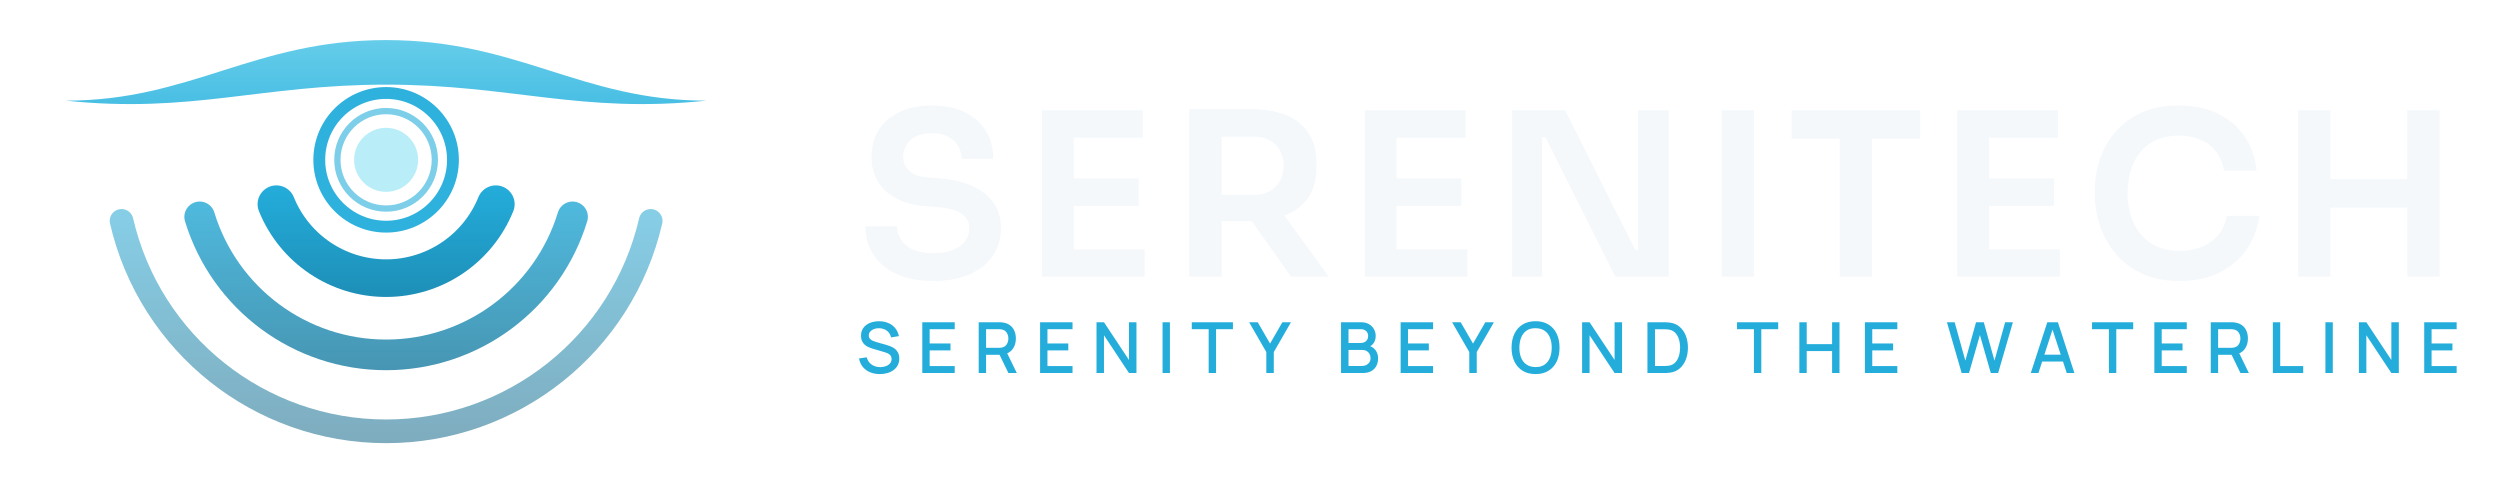
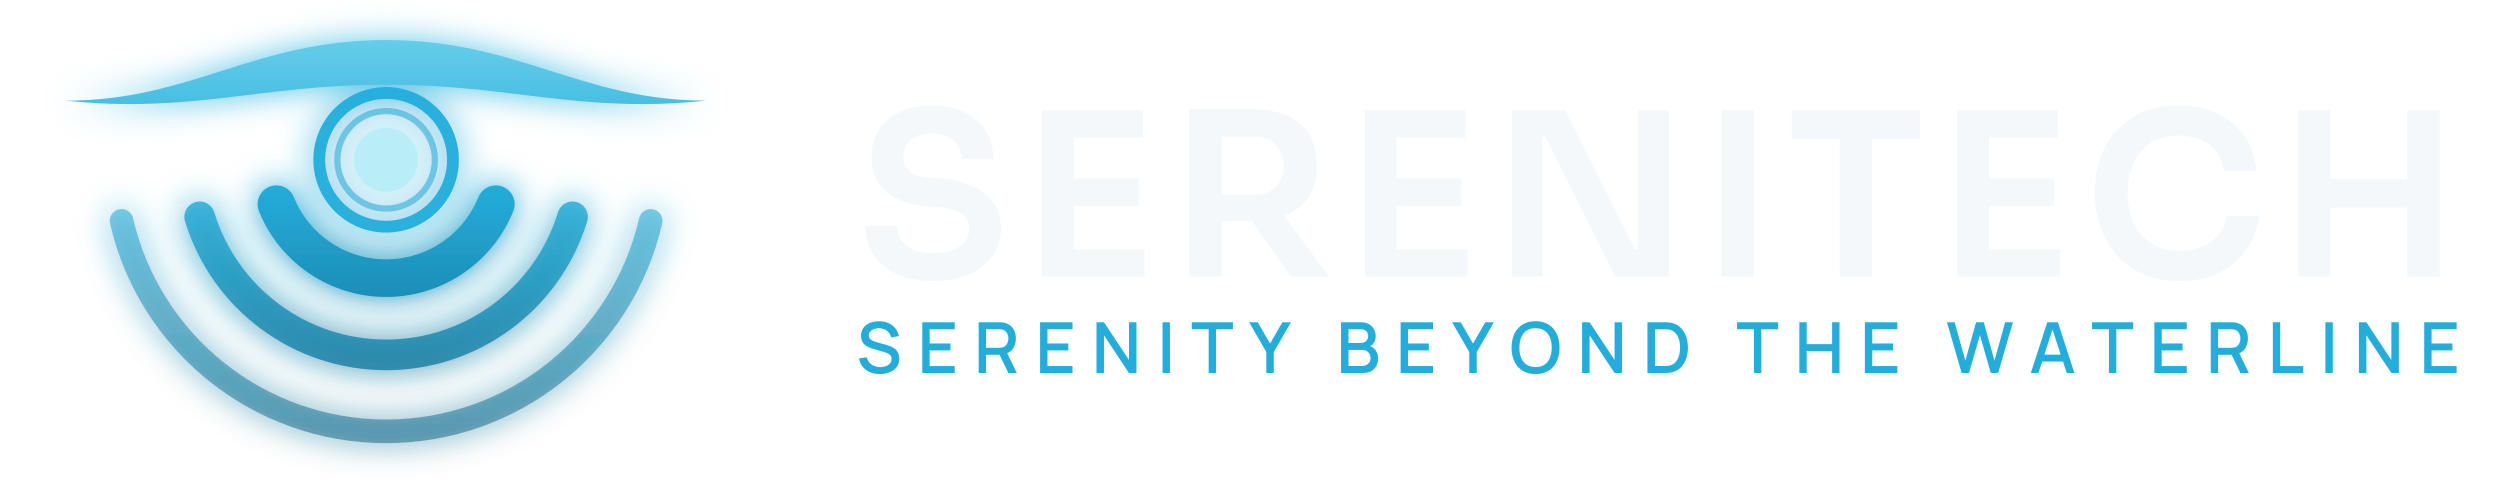
<svg xmlns="http://www.w3.org/2000/svg" viewBox="0 0 658 127" width="658" height="127">
  <defs>
-     <linearGradient id="h-on-dark-g" gradientUnits="userSpaceOnUse" x1="0" y1="22" x2="0" y2="92">
+     <linearGradient id="h-on-dark-glow-g" gradientUnits="userSpaceOnUse" x1="0" y1="22" x2="0" y2="92">
      <stop offset="0" stop-color="#88DDF2" />
      <stop offset="0.45" stop-color="#24ADDB" />
      <stop offset="1" stop-color="#136586" />
    </linearGradient>
+     <filter id="h-on-dark-glow-glow" x="-30%" y="-30%" width="160%" height="160%">
+       <feGaussianBlur stdDeviation="2.4" result="b" />
+       <feMerge>
+         <feMergeNode in="b" />
+         <feMergeNode in="SourceGraphic" />
+       </feMerge>
+     </filter>
  </defs>
  <g transform="translate(10.0,-49.558) scale(1.8325)">
-     <path d="M4,41.5 C22,41.5 31,32.8 50,32.8 C69,32.8 78,41.5 96,41.5 C78,43.4 68,39.2 50,39.2 C32,39.2 22,43.4 4,41.5 Z" fill="url(#h-on-dark-g)" />
-     <path d="M65.76,56.37 A17,17 0 0 1 34.24,56.37" fill="none" stroke="url(#h-on-dark-g)" stroke-width="5.4" stroke-linecap="round" opacity="1.0" />
-     <path d="M76.78,58.19 A28,28 0 0 1 23.22,58.19" fill="none" stroke="url(#h-on-dark-g)" stroke-width="4.4" stroke-linecap="round" opacity="0.8" />
-     <path d="M88.00,58.77 A39,39 0 0 1 12.00,58.77" fill="none" stroke="url(#h-on-dark-g)" stroke-width="3.4" stroke-linecap="round" opacity="0.55" />
-     <circle cx="50.0" cy="50.0" r="9.6" fill="none" stroke="#24ADDB" stroke-width="1.7" opacity="0.95" />
-     <circle cx="50.0" cy="50.0" r="7.0" fill="none" stroke="#24ADDB" stroke-width="0.9" opacity="0.6" />
-     <circle cx="50.0" cy="50.0" r="4.6" fill="#B9EEF9" />
+     <g filter="url(#h-on-dark-glow-glow)">
+       <path d="M4,41.5 C22,41.5 31,32.8 50,32.8 C69,32.8 78,41.5 96,41.5 C78,43.4 68,39.2 50,39.2 C32,39.2 22,43.4 4,41.5 Z" fill="url(#h-on-dark-glow-g)" />
+       <path d="M65.76,56.37 A17,17 0 0 1 34.24,56.37" fill="none" stroke="url(#h-on-dark-glow-g)" stroke-width="5.4" stroke-linecap="round" opacity="1.0" />
+       <path d="M76.78,58.19 A28,28 0 0 1 23.22,58.19" fill="none" stroke="url(#h-on-dark-glow-g)" stroke-width="4.4" stroke-linecap="round" opacity="0.8" />
+       <path d="M88.00,58.77 A39,39 0 0 1 12.00,58.77" fill="none" stroke="url(#h-on-dark-glow-g)" stroke-width="3.4" stroke-linecap="round" opacity="0.55" />
+       <circle cx="50.0" cy="50.0" r="9.6" fill="none" stroke="#24ADDB" stroke-width="1.7" opacity="0.95" />
+       <circle cx="50.0" cy="50.0" r="7.0" fill="none" stroke="#24ADDB" stroke-width="0.9" opacity="0.6" />
+       <circle cx="50.0" cy="50.0" r="4.6" fill="#B9EEF9" />
+     </g>
  </g>
  <path transform="translate(225.42,72.82)" d="M20.34 1.14Q14.52 1.14 10.53 -0.72Q6.54 -2.58 4.44 -5.85Q2.34 -9.12 2.34 -13.26H10.68Q10.68 -11.52 11.64 -9.87Q12.6 -8.22 14.73 -7.2Q16.86 -6.18 20.34 -6.18Q23.46 -6.18 25.56 -7.08Q27.66 -7.98 28.68 -9.45Q29.7 -10.92 29.7 -12.78Q29.7 -15.12 27.72 -16.53Q25.74 -17.94 21.6 -18.3L17.76 -18.6Q11.46 -19.14 7.71 -22.53Q3.96 -25.92 3.96 -31.5Q3.96 -35.7 5.94 -38.73Q7.92 -41.76 11.49 -43.41Q15.06 -45.06 19.86 -45.06Q24.84 -45.06 28.44 -43.32Q32.04 -41.58 34.02 -38.43Q36.0 -35.28 36.0 -31.02H27.66Q27.66 -32.82 26.79 -34.35Q25.92 -35.88 24.21 -36.81Q22.5 -37.74 19.86 -37.74Q17.34 -37.74 15.66 -36.9Q13.98 -36.06 13.14 -34.62Q12.3 -33.18 12.3 -31.5Q12.3 -29.46 13.8 -27.93Q15.3 -26.4 18.54 -26.16L22.38 -25.8Q27.06 -25.44 30.6 -23.82Q34.14 -22.2 36.09 -19.44Q38.04 -16.68 38.04 -12.78Q38.04 -8.64 35.88 -5.49Q33.72 -2.34 29.73 -0.6Q25.74 1.14 20.34 1.14Z M48.84 0.0V-43.8H57.18V0.0ZM55.98 0.0V-7.2H75.84V0.0ZM55.98 -18.66V-25.86H74.28V-18.66ZM55.98 -36.6V-43.8H75.36V-36.6Z M87.6 0.0V-44.1H96.12V0.0ZM114.36 0.0 100.92 -19.08H110.46L124.32 0.0ZM93.6 -14.64V-21.54H104.76Q107.1 -21.54 108.81 -22.5Q110.52 -23.46 111.48 -25.2Q112.44 -26.94 112.44 -29.16Q112.44 -31.44 111.48 -33.18Q110.52 -34.92 108.81 -35.88Q107.1 -36.84 104.76 -36.84H93.6V-44.1H103.86Q109.14 -44.1 113.01 -42.54Q116.88 -40.98 118.98 -37.8Q121.08 -34.62 121.08 -29.82V-28.86Q121.08 -24.0 118.95 -20.88Q116.82 -17.76 112.98 -16.2Q109.14 -14.64 103.86 -14.64Z M133.8 0.0V-43.8H142.14V0.0ZM140.94 0.0V-7.2H160.8V0.0ZM140.94 -18.66V-25.86H159.24V-18.66ZM140.94 -36.6V-43.8H160.32V-36.6Z M172.56 0.0V-43.8H186.54L204.96 -7.08H206.94L205.74 -6.0V-43.8H213.78V0.0H199.74L181.32 -36.72H179.28L180.48 -37.8V0.0Z M227.7 0.0V-43.8H236.22V0.0Z M258.78 0.0V-37.5H267.3V0.0ZM246.12 -36.3V-43.8H279.96V-36.3Z M289.74 0.0V-43.8H298.08V0.0ZM296.88 0.0V-7.2H316.74V0.0ZM296.88 -18.66V-25.86H315.18V-18.66ZM296.88 -36.6V-43.8H316.26V-36.6Z M348.24 1.14Q342.3 1.14 338.04 -0.96Q333.78 -3.06 331.11 -6.42Q328.44 -9.78 327.18 -13.74Q325.92 -17.7 325.92 -21.36V-22.68Q325.92 -26.76 327.21 -30.72Q328.5 -34.68 331.2 -37.92Q333.9 -41.16 338.07 -43.11Q342.24 -45.06 347.94 -45.06Q353.88 -45.06 358.29 -42.93Q362.7 -40.8 365.34 -36.93Q367.98 -33.06 368.52 -27.9H359.94Q359.46 -30.9 357.81 -32.97Q356.16 -35.04 353.64 -36.09Q351.12 -37.14 347.94 -37.14Q344.7 -37.14 342.18 -36.03Q339.66 -34.92 337.98 -32.88Q336.3 -30.84 335.43 -28.08Q334.56 -25.32 334.56 -21.96Q334.56 -18.72 335.43 -15.96Q336.3 -13.2 338.04 -11.13Q339.78 -9.06 342.33 -7.92Q344.88 -6.78 348.24 -6.78Q353.16 -6.78 356.55 -9.21Q359.94 -11.64 360.66 -16.02H369.24Q368.64 -11.34 366.06 -7.44Q363.48 -3.54 358.98 -1.2Q354.48 1.14 348.24 1.14Z M408.18 0.0V-43.8H416.7V0.0ZM379.44 0.0V-43.8H387.96V0.0ZM386.4 -18.18V-25.68H409.74V-18.18Z" fill="#F4F8FB" />
  <path transform="translate(225.42,98.18)" d="M6.144 0.278Q4.705 0.278 3.55 -0.218Q2.394 -0.715 1.647 -1.638Q0.9 -2.561 0.677 -3.833L2.701 -4.139Q3.007 -2.914 3.981 -2.232Q4.956 -1.55 6.255 -1.55Q7.062 -1.55 7.74 -1.805Q8.417 -2.06 8.83 -2.538Q9.243 -3.016 9.243 -3.684Q9.243 -4.046 9.118 -4.325Q8.993 -4.603 8.775 -4.812Q8.557 -5.021 8.246 -5.174Q7.935 -5.327 7.564 -5.438L4.139 -6.45Q3.638 -6.598 3.118 -6.835Q2.599 -7.072 2.167 -7.457Q1.735 -7.842 1.466 -8.413Q1.197 -8.983 1.197 -9.8Q1.197 -11.034 1.833 -11.893Q2.469 -12.751 3.554 -13.192Q4.64 -13.633 5.986 -13.633Q7.341 -13.614 8.413 -13.15Q9.485 -12.686 10.195 -11.819Q10.904 -10.951 11.174 -9.717L9.095 -9.364Q8.956 -10.116 8.501 -10.659Q8.046 -11.201 7.387 -11.494Q6.728 -11.786 5.958 -11.795Q5.216 -11.814 4.598 -11.573Q3.981 -11.331 3.615 -10.895Q3.248 -10.459 3.248 -9.893Q3.248 -9.336 3.573 -8.993Q3.898 -8.649 4.376 -8.45Q4.854 -8.25 5.327 -8.12L7.796 -7.424Q8.26 -7.294 8.849 -7.076Q9.438 -6.858 9.99 -6.468Q10.543 -6.079 10.904 -5.434Q11.266 -4.789 11.266 -3.814Q11.266 -2.803 10.858 -2.037Q10.45 -1.271 9.74 -0.756Q9.03 -0.241 8.102 0.019Q7.174 0.278 6.144 0.278Z M17.326 0.0V-13.364H25.864V-11.536H19.266V-7.786H24.751V-5.958H19.266V-1.828H25.864V0.0Z M32.175 0.0V-13.364H37.576Q37.771 -13.364 38.059 -13.35Q38.347 -13.336 38.606 -13.29Q39.72 -13.113 40.467 -12.529Q41.214 -11.944 41.585 -11.053Q41.957 -10.162 41.957 -9.086Q41.957 -7.489 41.14 -6.334Q40.323 -5.178 38.69 -4.891L37.901 -4.798H34.115V0.0ZM39.989 0.0 37.354 -5.438 39.312 -5.939 42.207 0.0ZM34.115 -6.635H37.502Q37.688 -6.635 37.915 -6.654Q38.142 -6.673 38.347 -6.719Q38.941 -6.858 39.302 -7.234Q39.664 -7.61 39.822 -8.102Q39.98 -8.594 39.98 -9.086Q39.98 -9.577 39.822 -10.065Q39.664 -10.552 39.302 -10.928Q38.941 -11.304 38.347 -11.443Q38.142 -11.498 37.915 -11.517Q37.688 -11.536 37.502 -11.536H34.115Z M48.332 0.0V-13.364H56.87V-11.536H50.272V-7.786H55.757V-5.958H50.272V-1.828H56.87V0.0Z M63.181 0.0V-13.364H65.148L71.728 -3.434V-13.364H73.696V0.0H71.728L65.148 -9.939V0.0Z M80.563 0.0V-13.364H82.503V0.0Z M92.702 0.0V-11.536H88.257V-13.364H99.087V-11.536H94.641V0.0Z M107.875 0.0V-5.522L103.356 -13.364H105.62L108.859 -7.749L112.098 -13.364H114.362L109.843 -5.522V0.0Z M127.54 0.0V-13.364H132.793Q134.065 -13.364 134.928 -12.844Q135.791 -12.324 136.227 -11.503Q136.663 -10.682 136.663 -9.772Q136.663 -8.668 136.12 -7.879Q135.577 -7.09 134.658 -6.803L134.64 -7.257Q135.921 -6.942 136.607 -6.028Q137.294 -5.113 137.294 -3.898Q137.294 -2.719 136.825 -1.847Q136.357 -0.974 135.461 -0.487Q134.566 0.0 133.294 0.0ZM129.508 -1.847H132.997Q133.656 -1.847 134.181 -2.097Q134.705 -2.348 135.006 -2.817Q135.308 -3.285 135.308 -3.935Q135.308 -4.538 135.044 -5.025Q134.779 -5.513 134.283 -5.796Q133.786 -6.079 133.118 -6.079H129.508ZM129.508 -7.907H132.765Q133.304 -7.907 133.735 -8.125Q134.167 -8.343 134.422 -8.756Q134.677 -9.169 134.677 -9.754Q134.677 -10.533 134.157 -11.034Q133.638 -11.536 132.765 -11.536H129.508Z M143.224 0.0V-13.364H151.762V-11.536H145.164V-7.786H150.649V-5.958H145.164V-1.828H151.762V0.0Z M161.293 0.0V-5.522L156.774 -13.364H159.038L162.277 -7.749L165.516 -13.364H167.78L163.261 -5.522V0.0Z M178.74 0.278Q176.736 0.278 175.325 -0.599Q173.915 -1.476 173.167 -3.044Q172.42 -4.612 172.42 -6.682Q172.42 -8.751 173.167 -10.32Q173.915 -11.888 175.325 -12.765Q176.736 -13.642 178.74 -13.642Q180.736 -13.642 182.151 -12.765Q183.566 -11.888 184.309 -10.32Q185.051 -8.751 185.051 -6.682Q185.051 -4.612 184.309 -3.044Q183.566 -1.476 182.151 -0.599Q180.736 0.278 178.74 0.278ZM178.74 -1.568Q180.16 -1.55 181.102 -2.195Q182.044 -2.84 182.517 -3.995Q182.991 -5.151 182.991 -6.682Q182.991 -8.213 182.517 -9.359Q182.044 -10.505 181.102 -11.146Q180.16 -11.786 178.74 -11.795Q177.32 -11.814 176.378 -11.174Q175.437 -10.533 174.963 -9.373Q174.49 -8.213 174.481 -6.682Q174.471 -5.151 174.945 -4.004Q175.418 -2.858 176.369 -2.218Q177.32 -1.578 178.74 -1.568Z M190.99 0.0V-13.364H192.958L199.538 -3.434V-13.364H201.505V0.0H199.538L192.958 -9.939V0.0Z M208.187 0.0V-13.364H212.372Q212.558 -13.364 213.064 -13.354Q213.57 -13.345 214.034 -13.28Q215.602 -13.085 216.674 -12.157Q217.746 -11.229 218.293 -9.805Q218.841 -8.38 218.841 -6.682Q218.841 -4.974 218.293 -3.55Q217.746 -2.125 216.674 -1.202Q215.602 -0.278 214.034 -0.084Q213.57 -0.019 213.064 -0.009Q212.558 0.0 212.372 0.0ZM210.173 -1.847H212.372Q212.688 -1.847 213.124 -1.865Q213.56 -1.884 213.894 -1.94Q214.915 -2.134 215.551 -2.826Q216.187 -3.517 216.484 -4.529Q216.781 -5.54 216.781 -6.682Q216.781 -7.86 216.474 -8.867Q216.168 -9.874 215.532 -10.556Q214.897 -11.239 213.894 -11.424Q213.56 -11.489 213.12 -11.503Q212.679 -11.517 212.372 -11.517H210.173Z M236.214 0.0V-11.536H231.768V-13.364H242.599V-11.536H238.153V0.0Z M248.167 0.0V-13.364H250.107V-7.601H256.788V-13.364H258.737V0.0H256.788V-5.772H250.107V0.0Z M265.419 0.0V-13.364H273.957V-11.536H267.359V-7.786H272.843V-5.958H267.359V-1.828H273.957V0.0Z M290.894 0.0 287.015 -13.364H289.047L291.859 -3.257L294.671 -13.354L296.713 -13.364L299.525 -3.257L302.337 -13.364H304.378L300.49 0.0H298.559L295.692 -9.995L292.824 0.0Z M309.083 0.0 313.427 -13.364H316.22L320.563 0.0H318.549L314.55 -12.194H315.051L311.097 0.0ZM311.339 -3.016V-4.835H318.317V-3.016Z M329.649 0.0V-11.536H325.203V-13.364H336.034V-11.536H331.588V0.0Z M341.602 0.0V-13.364H350.14V-11.536H343.541V-7.786H349.026V-5.958H343.541V-1.828H350.14V0.0Z M356.451 0.0V-13.364H361.852Q362.047 -13.364 362.334 -13.35Q362.622 -13.336 362.882 -13.29Q363.995 -13.113 364.743 -12.529Q365.49 -11.944 365.861 -11.053Q366.232 -10.162 366.232 -9.086Q366.232 -7.489 365.415 -6.334Q364.599 -5.178 362.965 -4.891L362.177 -4.798H358.39V0.0ZM364.265 0.0 361.629 -5.438 363.587 -5.939 366.483 0.0ZM358.39 -6.635H361.777Q361.963 -6.635 362.19 -6.654Q362.418 -6.673 362.622 -6.719Q363.216 -6.858 363.578 -7.234Q363.94 -7.61 364.098 -8.102Q364.255 -8.594 364.255 -9.086Q364.255 -9.577 364.098 -10.065Q363.94 -10.552 363.578 -10.928Q363.216 -11.304 362.622 -11.443Q362.418 -11.498 362.19 -11.517Q361.963 -11.536 361.777 -11.536H358.39Z M372.793 0.0V-13.364H374.733V-1.828H380.784V0.0Z M386.63 0.0V-13.364H388.57V0.0Z M395.437 0.0V-13.364H397.405L403.985 -3.434V-13.364H405.952V0.0H403.985L397.405 -9.939V0.0Z M412.634 0.0V-13.364H421.172V-11.536H414.574V-7.786H420.058V-5.958H414.574V-1.828H421.172V0.0Z" fill="#24ADDB" />
</svg>
